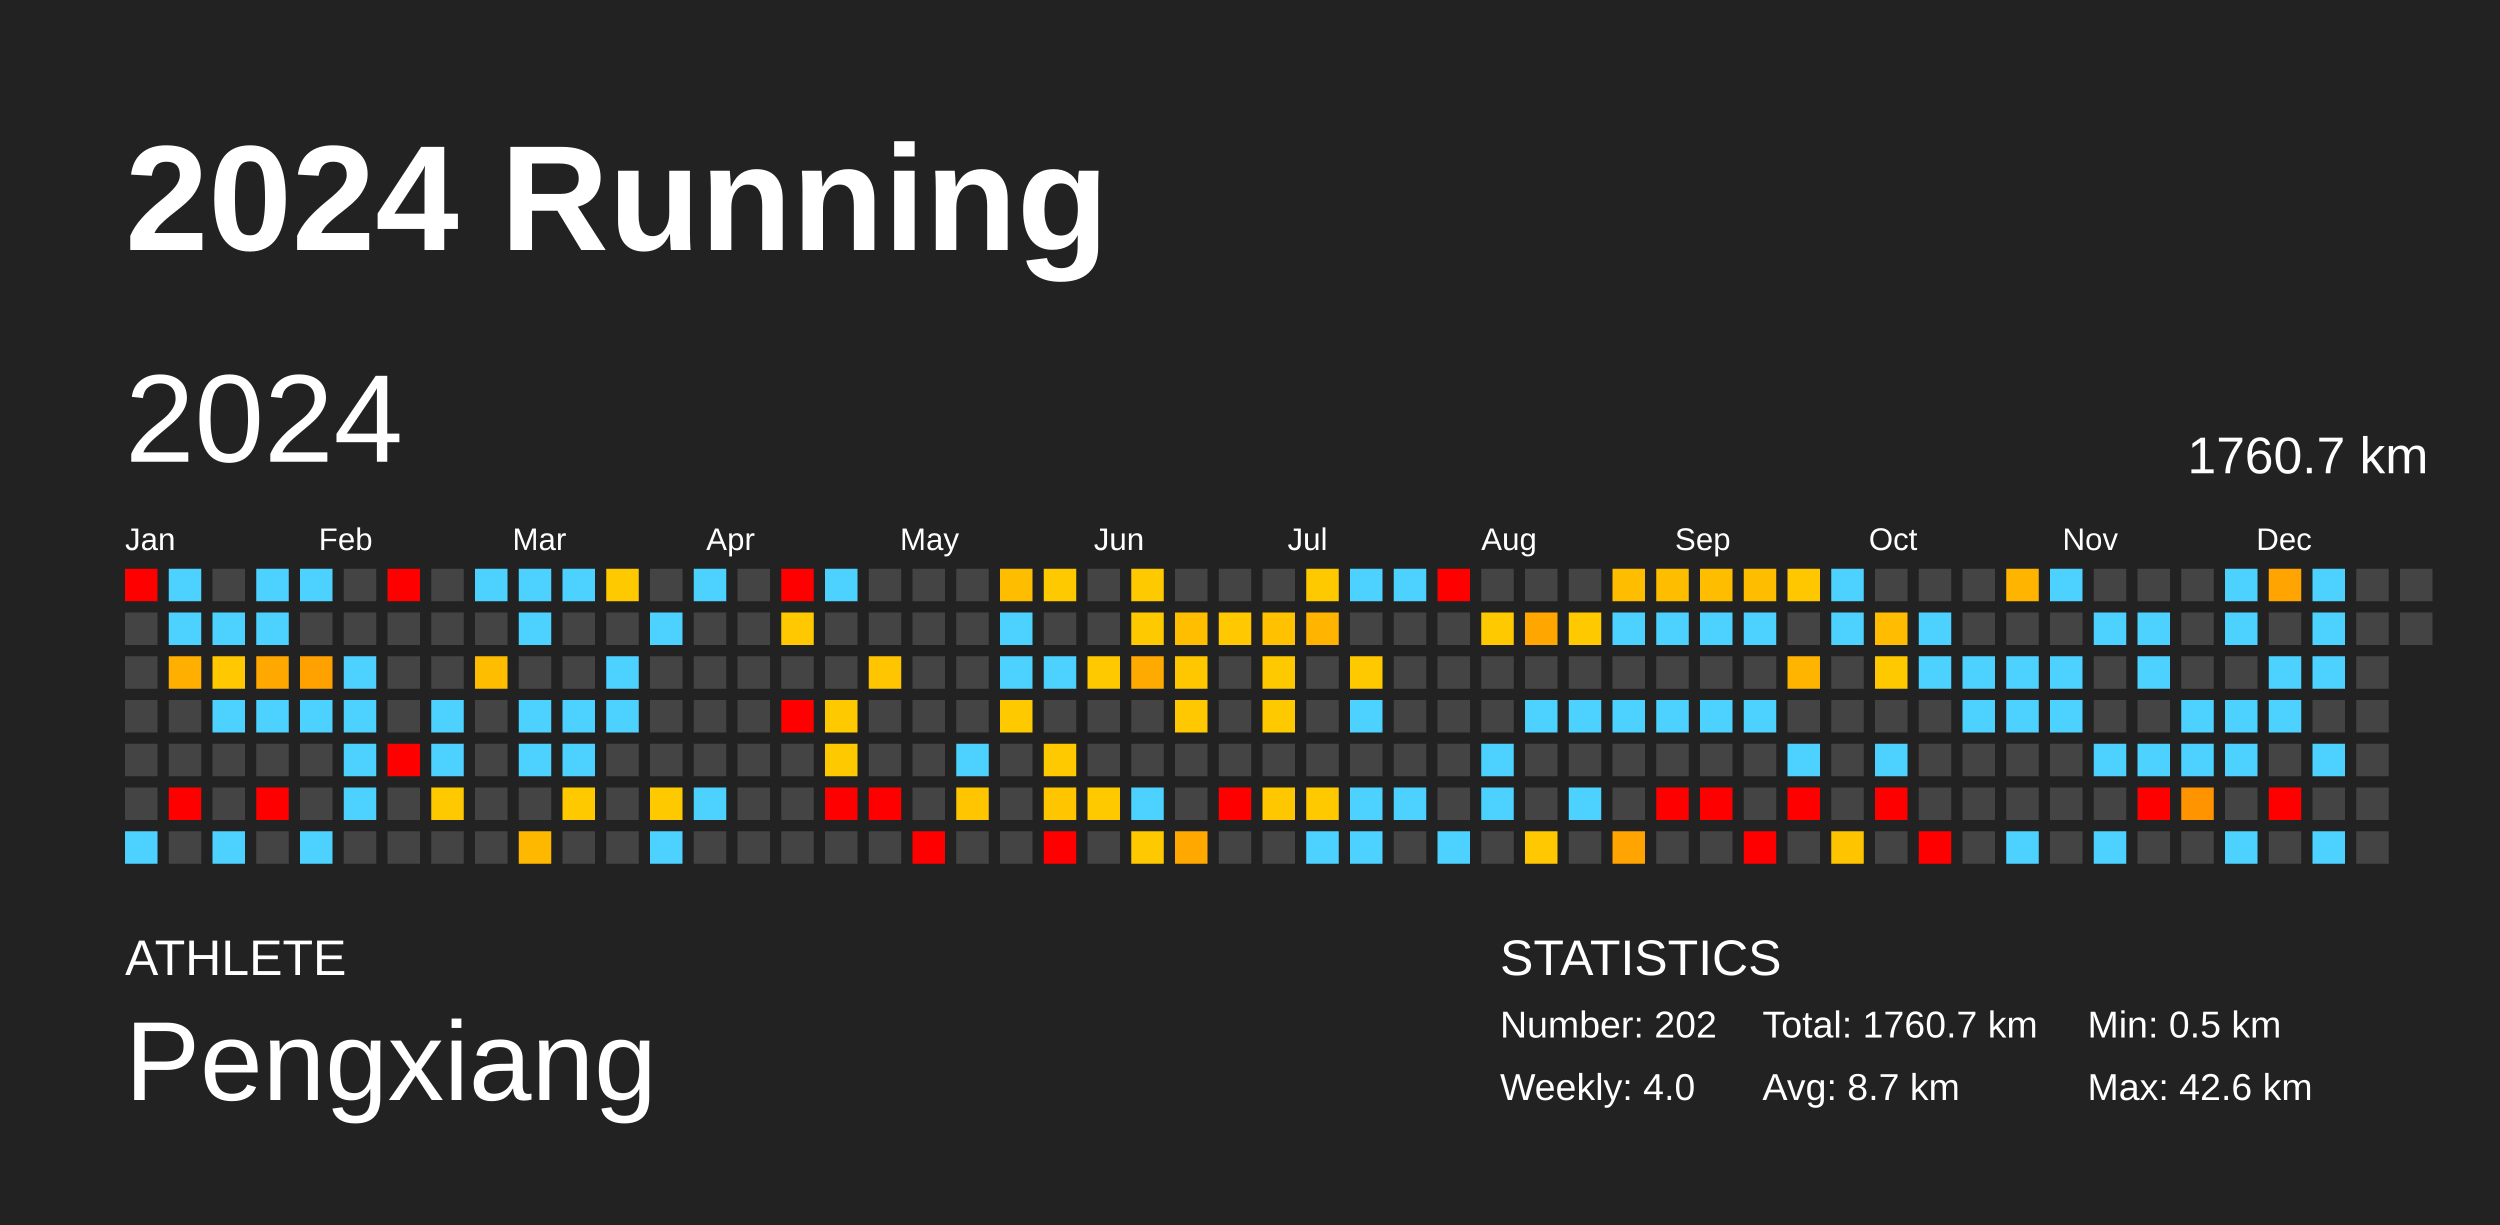
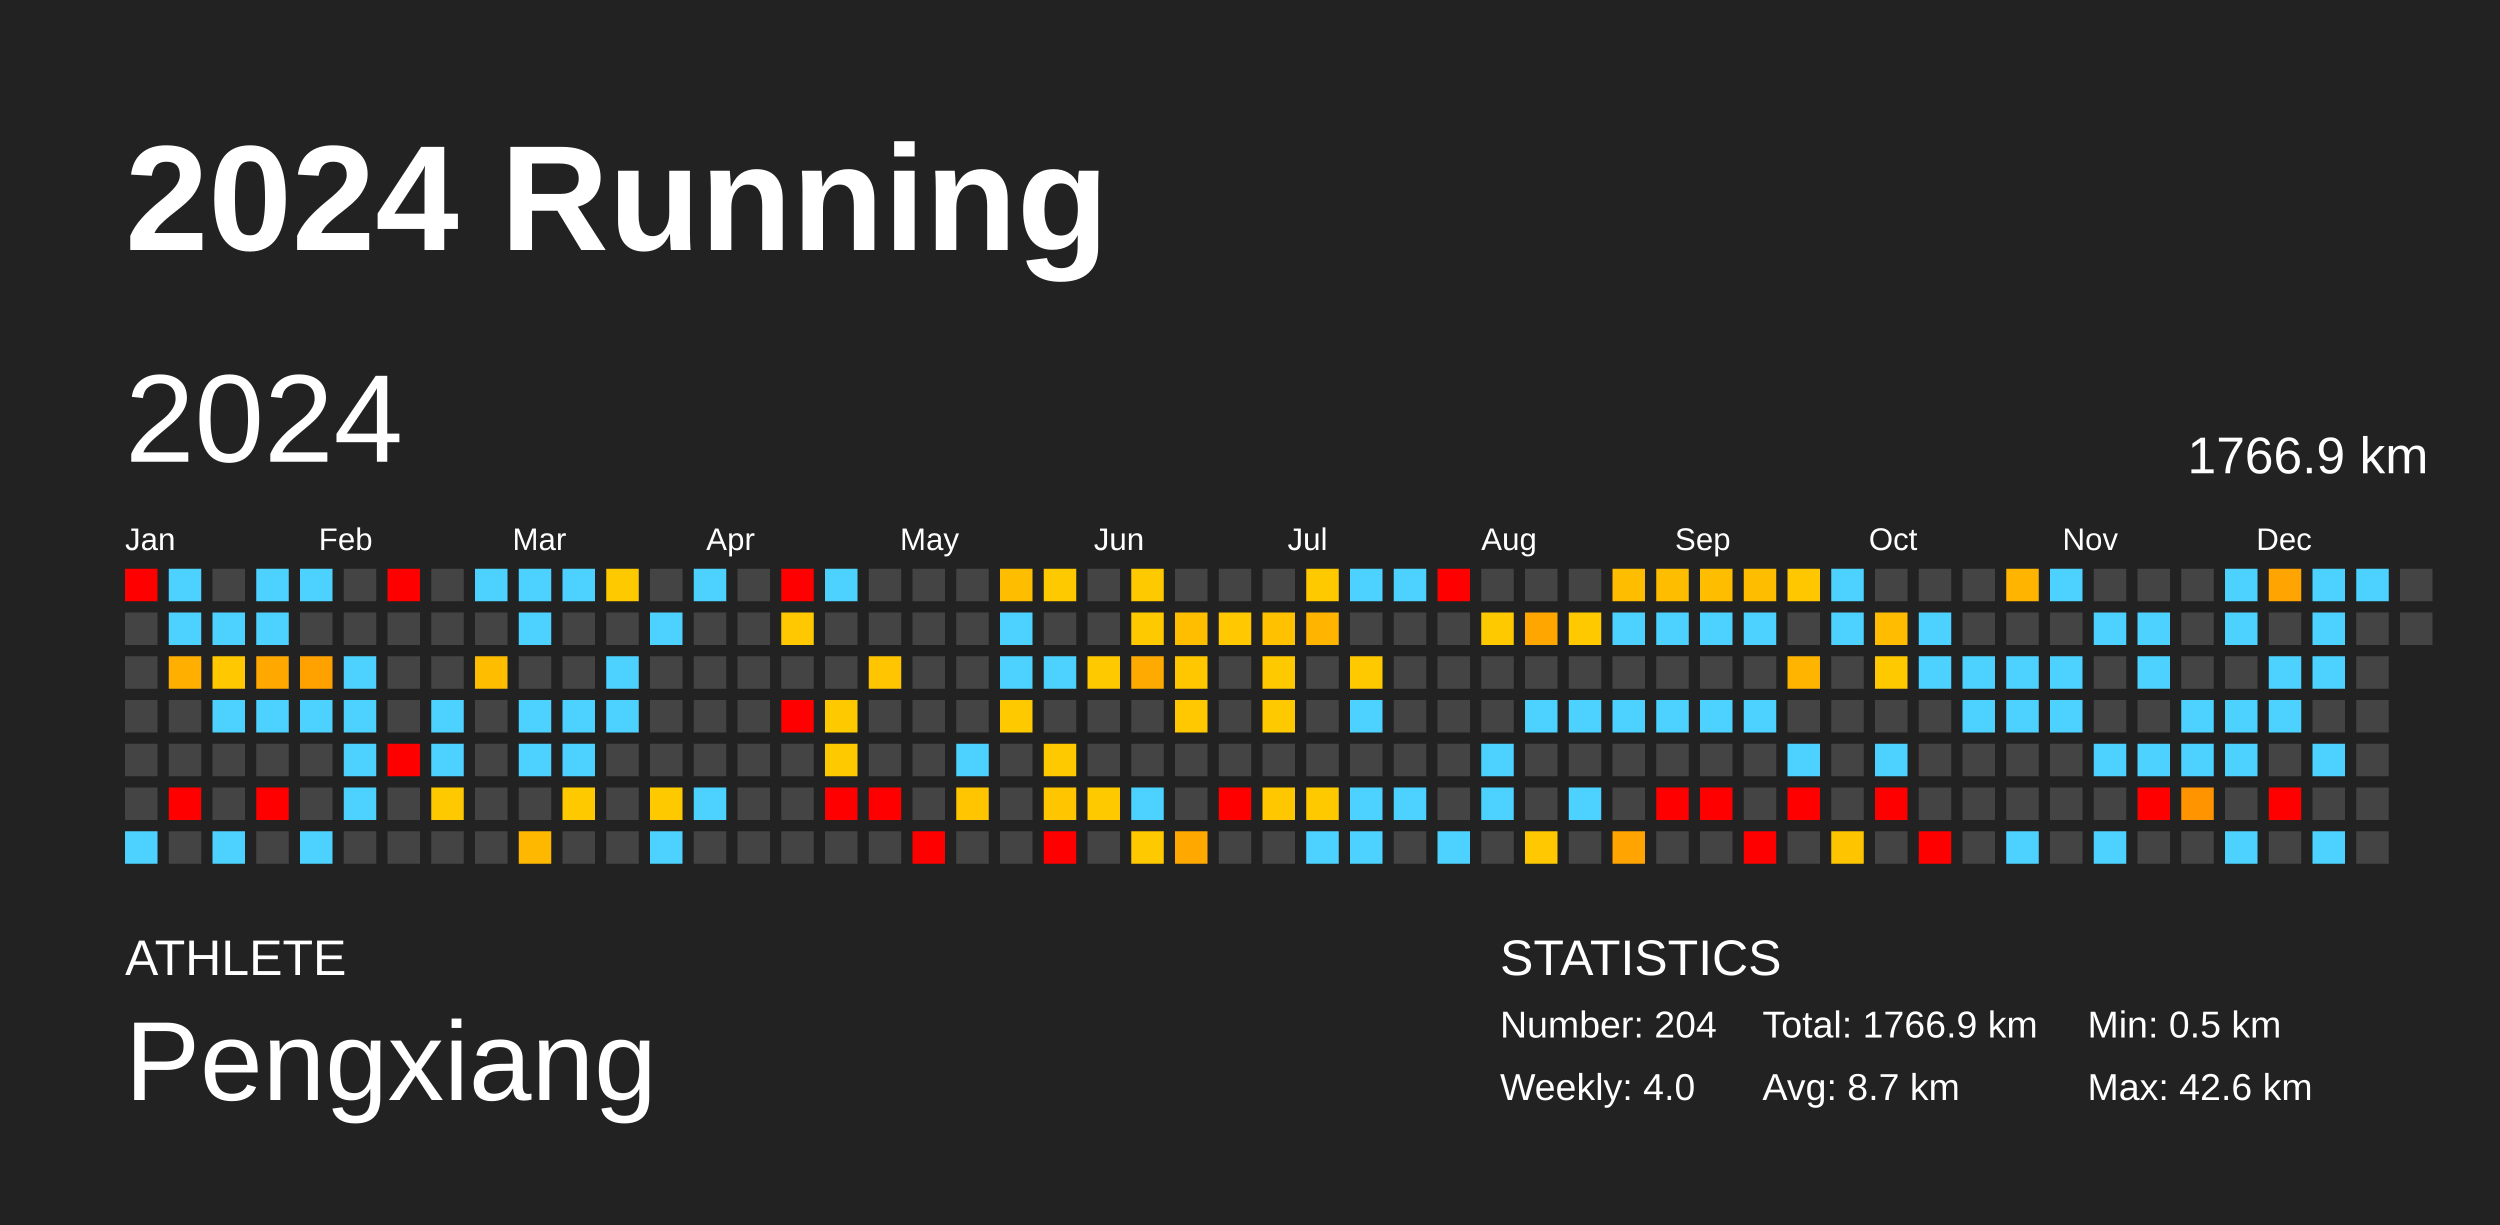
<svg xmlns="http://www.w3.org/2000/svg" baseProfile="full" height="98mm" version="1.1" viewBox="0,0,200,98" width="200mm">
  <defs />
  <rect fill="#222222" height="98" width="200" x="0" y="0" />
  <text fill="#FFFFFF" style="font-size:12px; font-family:Arial; font-weight:bold;" x="10" y="20">2024 Running</text>
  <text fill="#FFFFFF" style="font-size:4px; font-family:Arial" x="10" y="78">ATHLETE</text>
  <text fill="#FFFFFF" style="font-size:9px; font-family:Arial" x="10" y="88">Pengxiang</text>
  <text fill="#FFFFFF" style="font-size:4px; font-family:Arial" x="120" y="78">STATISTICS</text>
-   <text fill="#FFFFFF" style="font-size:3px; font-family:Arial" x="120" y="83">Number: 202</text>
+   <text fill="#FFFFFF" style="font-size:3px; font-family:Arial" x="120" y="83">Number: 204</text>
  <text fill="#FFFFFF" style="font-size:3px; font-family:Arial" x="120" y="88">Weekly: 4.0</text>
-   <text fill="#FFFFFF" style="font-size:3px; font-family:Arial" x="141" y="83">Total: 1760.7 km</text>
+   <text fill="#FFFFFF" style="font-size:3px; font-family:Arial" x="141" y="83">Total: 1766.9 km</text>
  <text fill="#FFFFFF" style="font-size:3px; font-family:Arial" x="141" y="88">Avg: 8.7 km</text>
  <text fill="#FFFFFF" style="font-size:3px; font-family:Arial" x="167" y="83">Min: 0.5 km</text>
  <text fill="#FFFFFF" style="font-size:3px; font-family:Arial" x="167" y="88">Max: 42.6 km</text>
  <text dominant-baseline="hanging" fill="#FFFFFF" style="font-size:10.0px; font-family:Arial;" x="10" y="30">2024</text>
-   <text dominant-baseline="hanging" fill="#FFFFFF" style="font-size:4.125px; font-family:Arial;" x="175" y="35">1760.7 km</text>
+   <text dominant-baseline="hanging" fill="#FFFFFF" style="font-size:4.125px; font-family:Arial;" x="175" y="35">1766.9 km</text>
  <text fill="#FFFFFF" style="font-size:2.5px; font-family:Arial" x="10.0" y="44">Jan</text>
  <text fill="#FFFFFF" style="font-size:2.5px; font-family:Arial" x="25.5" y="44">Feb</text>
  <text fill="#FFFFFF" style="font-size:2.5px; font-family:Arial" x="41.0" y="44">Mar</text>
  <text fill="#FFFFFF" style="font-size:2.5px; font-family:Arial" x="56.5" y="44">Apr</text>
  <text fill="#FFFFFF" style="font-size:2.5px; font-family:Arial" x="72.0" y="44">May</text>
  <text fill="#FFFFFF" style="font-size:2.5px; font-family:Arial" x="87.5" y="44">Jun</text>
  <text fill="#FFFFFF" style="font-size:2.5px; font-family:Arial" x="103.0" y="44">Jul</text>
  <text fill="#FFFFFF" style="font-size:2.5px; font-family:Arial" x="118.5" y="44">Aug</text>
  <text fill="#FFFFFF" style="font-size:2.5px; font-family:Arial" x="134.0" y="44">Sep</text>
  <text fill="#FFFFFF" style="font-size:2.5px; font-family:Arial" x="149.5" y="44">Oct</text>
  <text fill="#FFFFFF" style="font-size:2.5px; font-family:Arial" x="165.0" y="44">Nov</text>
  <text fill="#FFFFFF" style="font-size:2.5px; font-family:Arial" x="180.5" y="44">Dec</text>
  <rect fill="red" height="2.6" width="2.6" x="10.0" y="45.5" />
  <rect fill="#444444" height="2.6" width="2.6" x="10.0" y="49.0" />
  <rect fill="#444444" height="2.6" width="2.6" x="10.0" y="52.5" />
  <rect fill="#444444" height="2.6" width="2.6" x="10.0" y="56.0" />
  <rect fill="#444444" height="2.6" width="2.6" x="10.0" y="59.5" />
  <rect fill="#444444" height="2.6" width="2.6" x="10.0" y="63.0" />
  <rect fill="#4dd2ff" height="2.6" width="2.6" x="10.0" y="66.5" />
  <rect fill="#4dd2ff" height="2.6" width="2.6" x="13.5" y="45.5" />
  <rect fill="#4dd2ff" height="2.6" width="2.6" x="13.5" y="49.0" />
  <rect fill="#ffaf00" height="2.6" width="2.6" x="13.5" y="52.5" />
  <rect fill="#444444" height="2.6" width="2.6" x="13.5" y="56.0" />
  <rect fill="#444444" height="2.6" width="2.6" x="13.5" y="59.5" />
  <rect fill="red" height="2.6" width="2.6" x="13.5" y="63.0" />
  <rect fill="#444444" height="2.6" width="2.6" x="13.5" y="66.5" />
  <rect fill="#444444" height="2.6" width="2.6" x="17.0" y="45.5" />
  <rect fill="#4dd2ff" height="2.6" width="2.6" x="17.0" y="49.0" />
  <rect fill="#ffc800" height="2.6" width="2.6" x="17.0" y="52.5" />
  <rect fill="#4dd2ff" height="2.6" width="2.6" x="17.0" y="56.0" />
  <rect fill="#444444" height="2.6" width="2.6" x="17.0" y="59.5" />
  <rect fill="#444444" height="2.6" width="2.6" x="17.0" y="63.0" />
  <rect fill="#4dd2ff" height="2.6" width="2.6" x="17.0" y="66.5" />
  <rect fill="#4dd2ff" height="2.6" width="2.6" x="20.5" y="45.5" />
  <rect fill="#4dd2ff" height="2.6" width="2.6" x="20.5" y="49.0" />
  <rect fill="#ffa800" height="2.6" width="2.6" x="20.5" y="52.5" />
  <rect fill="#4dd2ff" height="2.6" width="2.6" x="20.5" y="56.0" />
  <rect fill="#444444" height="2.6" width="2.6" x="20.5" y="59.5" />
  <rect fill="red" height="2.6" width="2.6" x="20.5" y="63.0" />
  <rect fill="#444444" height="2.6" width="2.6" x="20.5" y="66.5" />
  <rect fill="#4dd2ff" height="2.6" width="2.6" x="24.0" y="45.5" />
  <rect fill="#444444" height="2.6" width="2.6" x="24.0" y="49.0" />
  <rect fill="#ffa200" height="2.6" width="2.6" x="24.0" y="52.5" />
  <rect fill="#4dd2ff" height="2.6" width="2.6" x="24.0" y="56.0" />
  <rect fill="#444444" height="2.6" width="2.6" x="24.0" y="59.5" />
  <rect fill="#444444" height="2.6" width="2.6" x="24.0" y="63.0" />
  <rect fill="#4dd2ff" height="2.6" width="2.6" x="24.0" y="66.5" />
  <rect fill="#444444" height="2.6" width="2.6" x="27.5" y="45.5" />
  <rect fill="#444444" height="2.6" width="2.6" x="27.5" y="49.0" />
  <rect fill="#4dd2ff" height="2.6" width="2.6" x="27.5" y="52.5" />
  <rect fill="#4dd2ff" height="2.6" width="2.6" x="27.5" y="56.0" />
  <rect fill="#4dd2ff" height="2.6" width="2.6" x="27.5" y="59.5" />
  <rect fill="#4dd2ff" height="2.6" width="2.6" x="27.5" y="63.0" />
  <rect fill="#444444" height="2.6" width="2.6" x="27.5" y="66.5" />
  <rect fill="red" height="2.6" width="2.6" x="31.0" y="45.5" />
  <rect fill="#444444" height="2.6" width="2.6" x="31.0" y="49.0" />
  <rect fill="#444444" height="2.6" width="2.6" x="31.0" y="52.5" />
  <rect fill="#444444" height="2.6" width="2.6" x="31.0" y="56.0" />
  <rect fill="red" height="2.6" width="2.6" x="31.0" y="59.5" />
  <rect fill="#444444" height="2.6" width="2.6" x="31.0" y="63.0" />
  <rect fill="#444444" height="2.6" width="2.6" x="31.0" y="66.5" />
  <rect fill="#444444" height="2.6" width="2.6" x="34.5" y="45.5" />
  <rect fill="#444444" height="2.6" width="2.6" x="34.5" y="49.0" />
  <rect fill="#444444" height="2.6" width="2.6" x="34.5" y="52.5" />
  <rect fill="#4dd2ff" height="2.6" width="2.6" x="34.5" y="56.0" />
  <rect fill="#4dd2ff" height="2.6" width="2.6" x="34.5" y="59.5" />
  <rect fill="#ffc900" height="2.6" width="2.6" x="34.5" y="63.0" />
  <rect fill="#444444" height="2.6" width="2.6" x="34.5" y="66.5" />
  <rect fill="#4dd2ff" height="2.6" width="2.6" x="38.0" y="45.5" />
  <rect fill="#444444" height="2.6" width="2.6" x="38.0" y="49.0" />
  <rect fill="#ffbd00" height="2.6" width="2.6" x="38.0" y="52.5" />
  <rect fill="#444444" height="2.6" width="2.6" x="38.0" y="56.0" />
  <rect fill="#444444" height="2.6" width="2.6" x="38.0" y="59.5" />
  <rect fill="#444444" height="2.6" width="2.6" x="38.0" y="63.0" />
  <rect fill="#444444" height="2.6" width="2.6" x="38.0" y="66.5" />
  <rect fill="#4dd2ff" height="2.6" width="2.6" x="41.5" y="45.5" />
  <rect fill="#4dd2ff" height="2.6" width="2.6" x="41.5" y="49.0" />
  <rect fill="#444444" height="2.6" width="2.6" x="41.5" y="52.5" />
  <rect fill="#4dd2ff" height="2.6" width="2.6" x="41.5" y="56.0" />
  <rect fill="#4dd2ff" height="2.6" width="2.6" x="41.5" y="59.5" />
  <rect fill="#444444" height="2.6" width="2.6" x="41.5" y="63.0" />
  <rect fill="#ffb800" height="2.6" width="2.6" x="41.5" y="66.5" />
  <rect fill="#4dd2ff" height="2.6" width="2.6" x="45.0" y="45.5" />
  <rect fill="#444444" height="2.6" width="2.6" x="45.0" y="49.0" />
  <rect fill="#444444" height="2.6" width="2.6" x="45.0" y="52.5" />
  <rect fill="#4dd2ff" height="2.6" width="2.6" x="45.0" y="56.0" />
  <rect fill="#4dd2ff" height="2.6" width="2.6" x="45.0" y="59.5" />
  <rect fill="#ffc900" height="2.6" width="2.6" x="45.0" y="63.0" />
  <rect fill="#444444" height="2.6" width="2.6" x="45.0" y="66.5" />
  <rect fill="#ffc900" height="2.6" width="2.6" x="48.5" y="45.5" />
  <rect fill="#444444" height="2.6" width="2.6" x="48.5" y="49.0" />
  <rect fill="#4dd2ff" height="2.6" width="2.6" x="48.5" y="52.5" />
  <rect fill="#4dd2ff" height="2.6" width="2.6" x="48.5" y="56.0" />
  <rect fill="#444444" height="2.6" width="2.6" x="48.5" y="59.5" />
  <rect fill="#444444" height="2.6" width="2.6" x="48.5" y="63.0" />
  <rect fill="#444444" height="2.6" width="2.6" x="48.5" y="66.5" />
  <rect fill="#444444" height="2.6" width="2.6" x="52.0" y="45.5" />
  <rect fill="#4dd2ff" height="2.6" width="2.6" x="52.0" y="49.0" />
  <rect fill="#444444" height="2.6" width="2.6" x="52.0" y="52.5" />
  <rect fill="#444444" height="2.6" width="2.6" x="52.0" y="56.0" />
  <rect fill="#444444" height="2.6" width="2.6" x="52.0" y="59.5" />
  <rect fill="#ffc900" height="2.6" width="2.6" x="52.0" y="63.0" />
  <rect fill="#4dd2ff" height="2.6" width="2.6" x="52.0" y="66.5" />
  <rect fill="#4dd2ff" height="2.6" width="2.6" x="55.5" y="45.5" />
  <rect fill="#444444" height="2.6" width="2.6" x="55.5" y="49.0" />
  <rect fill="#444444" height="2.6" width="2.6" x="55.5" y="52.5" />
  <rect fill="#444444" height="2.6" width="2.6" x="55.5" y="56.0" />
  <rect fill="#444444" height="2.6" width="2.6" x="55.5" y="59.5" />
  <rect fill="#4dd2ff" height="2.6" width="2.6" x="55.5" y="63.0" />
  <rect fill="#444444" height="2.6" width="2.6" x="55.5" y="66.5" />
  <rect fill="#444444" height="2.6" width="2.6" x="59.0" y="45.5" />
  <rect fill="#444444" height="2.6" width="2.6" x="59.0" y="49.0" />
  <rect fill="#444444" height="2.6" width="2.6" x="59.0" y="52.5" />
  <rect fill="#444444" height="2.6" width="2.6" x="59.0" y="56.0" />
  <rect fill="#444444" height="2.6" width="2.6" x="59.0" y="59.5" />
  <rect fill="#444444" height="2.6" width="2.6" x="59.0" y="63.0" />
  <rect fill="#444444" height="2.6" width="2.6" x="59.0" y="66.5" />
  <rect fill="red" height="2.6" width="2.6" x="62.5" y="45.5" />
  <rect fill="#ffc800" height="2.6" width="2.6" x="62.5" y="49.0" />
  <rect fill="#444444" height="2.6" width="2.6" x="62.5" y="52.5" />
  <rect fill="red" height="2.6" width="2.6" x="62.5" y="56.0" />
  <rect fill="#444444" height="2.6" width="2.6" x="62.5" y="59.5" />
  <rect fill="#444444" height="2.6" width="2.6" x="62.5" y="63.0" />
  <rect fill="#444444" height="2.6" width="2.6" x="62.5" y="66.5" />
  <rect fill="#4dd2ff" height="2.6" width="2.6" x="66.0" y="45.5" />
  <rect fill="#444444" height="2.6" width="2.6" x="66.0" y="49.0" />
  <rect fill="#444444" height="2.6" width="2.6" x="66.0" y="52.5" />
  <rect fill="#ffc900" height="2.6" width="2.6" x="66.0" y="56.0" />
  <rect fill="#ffc900" height="2.6" width="2.6" x="66.0" y="59.5" />
  <rect fill="red" height="2.6" width="2.6" x="66.0" y="63.0" />
  <rect fill="#444444" height="2.6" width="2.6" x="66.0" y="66.5" />
  <rect fill="#444444" height="2.6" width="2.6" x="69.5" y="45.5" />
  <rect fill="#444444" height="2.6" width="2.6" x="69.5" y="49.0" />
  <rect fill="#ffc500" height="2.6" width="2.6" x="69.5" y="52.5" />
  <rect fill="#444444" height="2.6" width="2.6" x="69.5" y="56.0" />
  <rect fill="#444444" height="2.6" width="2.6" x="69.5" y="59.5" />
  <rect fill="red" height="2.6" width="2.6" x="69.5" y="63.0" />
  <rect fill="#444444" height="2.6" width="2.6" x="69.5" y="66.5" />
  <rect fill="#444444" height="2.6" width="2.6" x="73.0" y="45.5" />
  <rect fill="#444444" height="2.6" width="2.6" x="73.0" y="49.0" />
  <rect fill="#444444" height="2.6" width="2.6" x="73.0" y="52.5" />
  <rect fill="#444444" height="2.6" width="2.6" x="73.0" y="56.0" />
  <rect fill="#444444" height="2.6" width="2.6" x="73.0" y="59.5" />
  <rect fill="#444444" height="2.6" width="2.6" x="73.0" y="63.0" />
  <rect fill="red" height="2.6" width="2.6" x="73.0" y="66.5" />
  <rect fill="#444444" height="2.6" width="2.6" x="76.5" y="45.5" />
  <rect fill="#444444" height="2.6" width="2.6" x="76.5" y="49.0" />
  <rect fill="#444444" height="2.6" width="2.6" x="76.5" y="52.5" />
  <rect fill="#444444" height="2.6" width="2.6" x="76.5" y="56.0" />
  <rect fill="#4dd2ff" height="2.6" width="2.6" x="76.5" y="59.5" />
  <rect fill="#ffc500" height="2.6" width="2.6" x="76.5" y="63.0" />
  <rect fill="#444444" height="2.6" width="2.6" x="76.5" y="66.5" />
  <rect fill="#ffbd00" height="2.6" width="2.6" x="80.0" y="45.5" />
  <rect fill="#4dd2ff" height="2.6" width="2.6" x="80.0" y="49.0" />
  <rect fill="#4dd2ff" height="2.6" width="2.6" x="80.0" y="52.5" />
  <rect fill="#ffc900" height="2.6" width="2.6" x="80.0" y="56.0" />
  <rect fill="#444444" height="2.6" width="2.6" x="80.0" y="59.5" />
  <rect fill="#444444" height="2.6" width="2.6" x="80.0" y="63.0" />
  <rect fill="#444444" height="2.6" width="2.6" x="80.0" y="66.5" />
  <rect fill="#ffc900" height="2.6" width="2.6" x="83.5" y="45.5" />
  <rect fill="#444444" height="2.6" width="2.6" x="83.5" y="49.0" />
  <rect fill="#4dd2ff" height="2.6" width="2.6" x="83.5" y="52.5" />
  <rect fill="#444444" height="2.6" width="2.6" x="83.5" y="56.0" />
  <rect fill="#ffc900" height="2.6" width="2.6" x="83.5" y="59.5" />
  <rect fill="#ffc600" height="2.6" width="2.6" x="83.5" y="63.0" />
  <rect fill="red" height="2.6" width="2.6" x="83.5" y="66.5" />
  <rect fill="#444444" height="2.6" width="2.6" x="87.0" y="45.5" />
  <rect fill="#444444" height="2.6" width="2.6" x="87.0" y="49.0" />
  <rect fill="#ffc900" height="2.6" width="2.6" x="87.0" y="52.5" />
  <rect fill="#444444" height="2.6" width="2.6" x="87.0" y="56.0" />
  <rect fill="#444444" height="2.6" width="2.6" x="87.0" y="59.5" />
  <rect fill="#ffc900" height="2.6" width="2.6" x="87.0" y="63.0" />
  <rect fill="#444444" height="2.6" width="2.6" x="87.0" y="66.5" />
  <rect fill="#ffc900" height="2.6" width="2.6" x="90.5" y="45.5" />
  <rect fill="#ffc900" height="2.6" width="2.6" x="90.5" y="49.0" />
  <rect fill="#ffaa00" height="2.6" width="2.6" x="90.5" y="52.5" />
  <rect fill="#444444" height="2.6" width="2.6" x="90.5" y="56.0" />
  <rect fill="#444444" height="2.6" width="2.6" x="90.5" y="59.5" />
  <rect fill="#4dd2ff" height="2.6" width="2.6" x="90.5" y="63.0" />
  <rect fill="#ffc900" height="2.6" width="2.6" x="90.5" y="66.5" />
  <rect fill="#444444" height="2.6" width="2.6" x="94.0" y="45.5" />
  <rect fill="#ffbe00" height="2.6" width="2.6" x="94.0" y="49.0" />
  <rect fill="#ffc700" height="2.6" width="2.6" x="94.0" y="52.5" />
  <rect fill="#ffc800" height="2.6" width="2.6" x="94.0" y="56.0" />
  <rect fill="#444444" height="2.6" width="2.6" x="94.0" y="59.5" />
  <rect fill="#444444" height="2.6" width="2.6" x="94.0" y="63.0" />
  <rect fill="#ffa900" height="2.6" width="2.6" x="94.0" y="66.5" />
  <rect fill="#444444" height="2.6" width="2.6" x="97.5" y="45.5" />
  <rect fill="#ffc800" height="2.6" width="2.6" x="97.5" y="49.0" />
  <rect fill="#444444" height="2.6" width="2.6" x="97.5" y="52.5" />
  <rect fill="#444444" height="2.6" width="2.6" x="97.5" y="56.0" />
  <rect fill="#444444" height="2.6" width="2.6" x="97.5" y="59.5" />
  <rect fill="red" height="2.6" width="2.6" x="97.5" y="63.0" />
  <rect fill="#444444" height="2.6" width="2.6" x="97.5" y="66.5" />
  <rect fill="#444444" height="2.6" width="2.6" x="101.0" y="45.5" />
  <rect fill="#ffc100" height="2.6" width="2.6" x="101.0" y="49.0" />
  <rect fill="#ffc900" height="2.6" width="2.6" x="101.0" y="52.5" />
  <rect fill="#ffc900" height="2.6" width="2.6" x="101.0" y="56.0" />
  <rect fill="#444444" height="2.6" width="2.6" x="101.0" y="59.5" />
  <rect fill="#ffc700" height="2.6" width="2.6" x="101.0" y="63.0" />
  <rect fill="#444444" height="2.6" width="2.6" x="101.0" y="66.5" />
  <rect fill="#ffc900" height="2.6" width="2.6" x="104.5" y="45.5" />
  <rect fill="#ffb500" height="2.6" width="2.6" x="104.5" y="49.0" />
  <rect fill="#444444" height="2.6" width="2.6" x="104.5" y="52.5" />
  <rect fill="#444444" height="2.6" width="2.6" x="104.5" y="56.0" />
  <rect fill="#444444" height="2.6" width="2.6" x="104.5" y="59.5" />
  <rect fill="#ffc900" height="2.6" width="2.6" x="104.5" y="63.0" />
  <rect fill="#4dd2ff" height="2.6" width="2.6" x="104.5" y="66.5" />
  <rect fill="#4dd2ff" height="2.6" width="2.6" x="108.0" y="45.5" />
  <rect fill="#444444" height="2.6" width="2.6" x="108.0" y="49.0" />
  <rect fill="#ffc900" height="2.6" width="2.6" x="108.0" y="52.5" />
  <rect fill="#4dd2ff" height="2.6" width="2.6" x="108.0" y="56.0" />
  <rect fill="#444444" height="2.6" width="2.6" x="108.0" y="59.5" />
  <rect fill="#4dd2ff" height="2.6" width="2.6" x="108.0" y="63.0" />
  <rect fill="#4dd2ff" height="2.6" width="2.6" x="108.0" y="66.5" />
  <rect fill="#4dd2ff" height="2.6" width="2.6" x="111.5" y="45.5" />
  <rect fill="#444444" height="2.6" width="2.6" x="111.5" y="49.0" />
  <rect fill="#444444" height="2.6" width="2.6" x="111.5" y="52.5" />
  <rect fill="#444444" height="2.6" width="2.6" x="111.5" y="56.0" />
  <rect fill="#444444" height="2.6" width="2.6" x="111.5" y="59.5" />
  <rect fill="#4dd2ff" height="2.6" width="2.6" x="111.5" y="63.0" />
  <rect fill="#444444" height="2.6" width="2.6" x="111.5" y="66.5" />
  <rect fill="red" height="2.6" width="2.6" x="115.0" y="45.5" />
  <rect fill="#444444" height="2.6" width="2.6" x="115.0" y="49.0" />
  <rect fill="#444444" height="2.6" width="2.6" x="115.0" y="52.5" />
  <rect fill="#444444" height="2.6" width="2.6" x="115.0" y="56.0" />
  <rect fill="#444444" height="2.6" width="2.6" x="115.0" y="59.5" />
  <rect fill="#444444" height="2.6" width="2.6" x="115.0" y="63.0" />
  <rect fill="#4dd2ff" height="2.6" width="2.6" x="115.0" y="66.5" />
  <rect fill="#444444" height="2.6" width="2.6" x="118.5" y="45.5" />
  <rect fill="#ffc900" height="2.6" width="2.6" x="118.5" y="49.0" />
  <rect fill="#444444" height="2.6" width="2.6" x="118.5" y="52.5" />
  <rect fill="#444444" height="2.6" width="2.6" x="118.5" y="56.0" />
  <rect fill="#4dd2ff" height="2.6" width="2.6" x="118.5" y="59.5" />
  <rect fill="#4dd2ff" height="2.6" width="2.6" x="118.5" y="63.0" />
  <rect fill="#444444" height="2.6" width="2.6" x="118.5" y="66.5" />
  <rect fill="#444444" height="2.6" width="2.6" x="122.0" y="45.5" />
  <rect fill="#ffa700" height="2.6" width="2.6" x="122.0" y="49.0" />
  <rect fill="#444444" height="2.6" width="2.6" x="122.0" y="52.5" />
  <rect fill="#4dd2ff" height="2.6" width="2.6" x="122.0" y="56.0" />
  <rect fill="#444444" height="2.6" width="2.6" x="122.0" y="59.5" />
  <rect fill="#444444" height="2.6" width="2.6" x="122.0" y="63.0" />
  <rect fill="#ffc800" height="2.6" width="2.6" x="122.0" y="66.5" />
  <rect fill="#444444" height="2.6" width="2.6" x="125.5" y="45.5" />
  <rect fill="#ffc900" height="2.6" width="2.6" x="125.5" y="49.0" />
  <rect fill="#444444" height="2.6" width="2.6" x="125.5" y="52.5" />
  <rect fill="#4dd2ff" height="2.6" width="2.6" x="125.5" y="56.0" />
  <rect fill="#444444" height="2.6" width="2.6" x="125.5" y="59.5" />
  <rect fill="#4dd2ff" height="2.6" width="2.6" x="125.5" y="63.0" />
  <rect fill="#444444" height="2.6" width="2.6" x="125.5" y="66.5" />
  <rect fill="#ffbd00" height="2.6" width="2.6" x="129.0" y="45.5" />
  <rect fill="#4dd2ff" height="2.6" width="2.6" x="129.0" y="49.0" />
  <rect fill="#444444" height="2.6" width="2.6" x="129.0" y="52.5" />
  <rect fill="#4dd2ff" height="2.6" width="2.6" x="129.0" y="56.0" />
  <rect fill="#444444" height="2.6" width="2.6" x="129.0" y="59.5" />
  <rect fill="#444444" height="2.6" width="2.6" x="129.0" y="63.0" />
  <rect fill="#ffa400" height="2.6" width="2.6" x="129.0" y="66.5" />
  <rect fill="#ffbd00" height="2.6" width="2.6" x="132.5" y="45.5" />
  <rect fill="#4dd2ff" height="2.6" width="2.6" x="132.5" y="49.0" />
  <rect fill="#444444" height="2.6" width="2.6" x="132.5" y="52.5" />
  <rect fill="#4dd2ff" height="2.6" width="2.6" x="132.5" y="56.0" />
  <rect fill="#444444" height="2.6" width="2.6" x="132.5" y="59.5" />
  <rect fill="red" height="2.6" width="2.6" x="132.5" y="63.0" />
  <rect fill="#444444" height="2.6" width="2.6" x="132.5" y="66.5" />
  <rect fill="#ffbd00" height="2.6" width="2.6" x="136.0" y="45.5" />
  <rect fill="#4dd2ff" height="2.6" width="2.6" x="136.0" y="49.0" />
  <rect fill="#444444" height="2.6" width="2.6" x="136.0" y="52.5" />
  <rect fill="#4dd2ff" height="2.6" width="2.6" x="136.0" y="56.0" />
  <rect fill="#444444" height="2.6" width="2.6" x="136.0" y="59.5" />
  <rect fill="red" height="2.6" width="2.6" x="136.0" y="63.0" />
  <rect fill="#444444" height="2.6" width="2.6" x="136.0" y="66.5" />
  <rect fill="#ffbd00" height="2.6" width="2.6" x="139.5" y="45.5" />
  <rect fill="#4dd2ff" height="2.6" width="2.6" x="139.5" y="49.0" />
  <rect fill="#444444" height="2.6" width="2.6" x="139.5" y="52.5" />
  <rect fill="#4dd2ff" height="2.6" width="2.6" x="139.5" y="56.0" />
  <rect fill="#444444" height="2.6" width="2.6" x="139.5" y="59.5" />
  <rect fill="#444444" height="2.6" width="2.6" x="139.5" y="63.0" />
  <rect fill="red" height="2.6" width="2.6" x="139.5" y="66.5" />
  <rect fill="#ffc700" height="2.6" width="2.6" x="143.0" y="45.5" />
  <rect fill="#444444" height="2.6" width="2.6" x="143.0" y="49.0" />
  <rect fill="#ffb400" height="2.6" width="2.6" x="143.0" y="52.5" />
  <rect fill="#444444" height="2.6" width="2.6" x="143.0" y="56.0" />
  <rect fill="#4dd2ff" height="2.6" width="2.6" x="143.0" y="59.5" />
  <rect fill="red" height="2.6" width="2.6" x="143.0" y="63.0" />
  <rect fill="#444444" height="2.6" width="2.6" x="143.0" y="66.5" />
  <rect fill="#4dd2ff" height="2.6" width="2.6" x="146.5" y="45.5" />
  <rect fill="#4dd2ff" height="2.6" width="2.6" x="146.5" y="49.0" />
  <rect fill="#444444" height="2.6" width="2.6" x="146.5" y="52.5" />
  <rect fill="#444444" height="2.6" width="2.6" x="146.5" y="56.0" />
  <rect fill="#444444" height="2.6" width="2.6" x="146.5" y="59.5" />
  <rect fill="#444444" height="2.6" width="2.6" x="146.5" y="63.0" />
  <rect fill="#ffc400" height="2.6" width="2.6" x="146.5" y="66.5" />
  <rect fill="#444444" height="2.6" width="2.6" x="150.0" y="45.5" />
  <rect fill="#ffbc00" height="2.6" width="2.6" x="150.0" y="49.0" />
  <rect fill="#ffc900" height="2.6" width="2.6" x="150.0" y="52.5" />
  <rect fill="#444444" height="2.6" width="2.6" x="150.0" y="56.0" />
  <rect fill="#4dd2ff" height="2.6" width="2.6" x="150.0" y="59.5" />
  <rect fill="red" height="2.6" width="2.6" x="150.0" y="63.0" />
  <rect fill="#444444" height="2.6" width="2.6" x="150.0" y="66.5" />
  <rect fill="#444444" height="2.6" width="2.6" x="153.5" y="45.5" />
  <rect fill="#4dd2ff" height="2.6" width="2.6" x="153.5" y="49.0" />
  <rect fill="#4dd2ff" height="2.6" width="2.6" x="153.5" y="52.5" />
  <rect fill="#444444" height="2.6" width="2.6" x="153.5" y="56.0" />
  <rect fill="#444444" height="2.6" width="2.6" x="153.5" y="59.5" />
  <rect fill="#444444" height="2.6" width="2.6" x="153.5" y="63.0" />
  <rect fill="red" height="2.6" width="2.6" x="153.5" y="66.5" />
  <rect fill="#444444" height="2.6" width="2.6" x="157.0" y="45.5" />
  <rect fill="#444444" height="2.6" width="2.6" x="157.0" y="49.0" />
  <rect fill="#4dd2ff" height="2.6" width="2.6" x="157.0" y="52.5" />
  <rect fill="#4dd2ff" height="2.6" width="2.6" x="157.0" y="56.0" />
  <rect fill="#444444" height="2.6" width="2.6" x="157.0" y="59.5" />
  <rect fill="#444444" height="2.6" width="2.6" x="157.0" y="63.0" />
  <rect fill="#444444" height="2.6" width="2.6" x="157.0" y="66.5" />
  <rect fill="#ffb500" height="2.6" width="2.6" x="160.5" y="45.5" />
  <rect fill="#444444" height="2.6" width="2.6" x="160.5" y="49.0" />
  <rect fill="#4dd2ff" height="2.6" width="2.6" x="160.5" y="52.5" />
  <rect fill="#4dd2ff" height="2.6" width="2.6" x="160.5" y="56.0" />
  <rect fill="#444444" height="2.6" width="2.6" x="160.5" y="59.5" />
  <rect fill="#444444" height="2.6" width="2.6" x="160.5" y="63.0" />
  <rect fill="#4dd2ff" height="2.6" width="2.6" x="160.5" y="66.5" />
  <rect fill="#4dd2ff" height="2.6" width="2.6" x="164.0" y="45.5" />
  <rect fill="#444444" height="2.6" width="2.6" x="164.0" y="49.0" />
  <rect fill="#4dd2ff" height="2.6" width="2.6" x="164.0" y="52.5" />
  <rect fill="#4dd2ff" height="2.6" width="2.6" x="164.0" y="56.0" />
  <rect fill="#444444" height="2.6" width="2.6" x="164.0" y="59.5" />
  <rect fill="#444444" height="2.6" width="2.6" x="164.0" y="63.0" />
  <rect fill="#444444" height="2.6" width="2.6" x="164.0" y="66.5" />
  <rect fill="#444444" height="2.6" width="2.6" x="167.5" y="45.5" />
  <rect fill="#4dd2ff" height="2.6" width="2.6" x="167.5" y="49.0" />
  <rect fill="#444444" height="2.6" width="2.6" x="167.5" y="52.5" />
  <rect fill="#444444" height="2.6" width="2.6" x="167.5" y="56.0" />
  <rect fill="#4dd2ff" height="2.6" width="2.6" x="167.5" y="59.5" />
  <rect fill="#444444" height="2.6" width="2.6" x="167.5" y="63.0" />
  <rect fill="#4dd2ff" height="2.6" width="2.6" x="167.5" y="66.5" />
  <rect fill="#444444" height="2.6" width="2.6" x="171.0" y="45.5" />
  <rect fill="#4dd2ff" height="2.6" width="2.6" x="171.0" y="49.0" />
  <rect fill="#4dd2ff" height="2.6" width="2.6" x="171.0" y="52.5" />
  <rect fill="#444444" height="2.6" width="2.6" x="171.0" y="56.0" />
  <rect fill="#4dd2ff" height="2.6" width="2.6" x="171.0" y="59.5" />
  <rect fill="red" height="2.6" width="2.6" x="171.0" y="63.0" />
  <rect fill="#444444" height="2.6" width="2.6" x="171.0" y="66.5" />
  <rect fill="#444444" height="2.6" width="2.6" x="174.5" y="45.5" />
  <rect fill="#444444" height="2.6" width="2.6" x="174.5" y="49.0" />
  <rect fill="#444444" height="2.6" width="2.6" x="174.5" y="52.5" />
  <rect fill="#4dd2ff" height="2.6" width="2.6" x="174.5" y="56.0" />
  <rect fill="#4dd2ff" height="2.6" width="2.6" x="174.5" y="59.5" />
  <rect fill="#ff9300" height="2.6" width="2.6" x="174.5" y="63.0" />
  <rect fill="#444444" height="2.6" width="2.6" x="174.5" y="66.5" />
  <rect fill="#4dd2ff" height="2.6" width="2.6" x="178.0" y="45.5" />
  <rect fill="#4dd2ff" height="2.6" width="2.6" x="178.0" y="49.0" />
  <rect fill="#444444" height="2.6" width="2.6" x="178.0" y="52.5" />
  <rect fill="#4dd2ff" height="2.6" width="2.6" x="178.0" y="56.0" />
  <rect fill="#4dd2ff" height="2.6" width="2.6" x="178.0" y="59.5" />
  <rect fill="#444444" height="2.6" width="2.6" x="178.0" y="63.0" />
  <rect fill="#4dd2ff" height="2.6" width="2.6" x="178.0" y="66.5" />
  <rect fill="#ffa400" height="2.6" width="2.6" x="181.5" y="45.5" />
  <rect fill="#444444" height="2.6" width="2.6" x="181.5" y="49.0" />
  <rect fill="#4dd2ff" height="2.6" width="2.6" x="181.5" y="52.5" />
  <rect fill="#4dd2ff" height="2.6" width="2.6" x="181.5" y="56.0" />
  <rect fill="#444444" height="2.6" width="2.6" x="181.5" y="59.5" />
  <rect fill="red" height="2.6" width="2.6" x="181.5" y="63.0" />
  <rect fill="#444444" height="2.6" width="2.6" x="181.5" y="66.5" />
  <rect fill="#4dd2ff" height="2.6" width="2.6" x="185.0" y="45.5" />
  <rect fill="#4dd2ff" height="2.6" width="2.6" x="185.0" y="49.0" />
  <rect fill="#4dd2ff" height="2.6" width="2.6" x="185.0" y="52.5" />
  <rect fill="#444444" height="2.6" width="2.6" x="185.0" y="56.0" />
  <rect fill="#4dd2ff" height="2.6" width="2.6" x="185.0" y="59.5" />
  <rect fill="#444444" height="2.6" width="2.6" x="185.0" y="63.0" />
  <rect fill="#4dd2ff" height="2.6" width="2.6" x="185.0" y="66.5" />
-   <rect fill="#444444" height="2.6" width="2.6" x="188.5" y="45.5" />
+   <rect fill="#4dd2ff" height="2.6" width="2.6" x="188.5" y="45.5" />
  <rect fill="#444444" height="2.6" width="2.6" x="188.5" y="49.0" />
  <rect fill="#444444" height="2.6" width="2.6" x="188.5" y="52.5" />
  <rect fill="#444444" height="2.6" width="2.6" x="188.5" y="56.0" />
  <rect fill="#444444" height="2.6" width="2.6" x="188.5" y="59.5" />
  <rect fill="#444444" height="2.6" width="2.6" x="188.5" y="63.0" />
  <rect fill="#444444" height="2.6" width="2.6" x="188.5" y="66.5" />
  <rect fill="#444444" height="2.6" width="2.6" x="192.0" y="45.5" />
  <rect fill="#444444" height="2.6" width="2.6" x="192.0" y="49.0" />
</svg>
